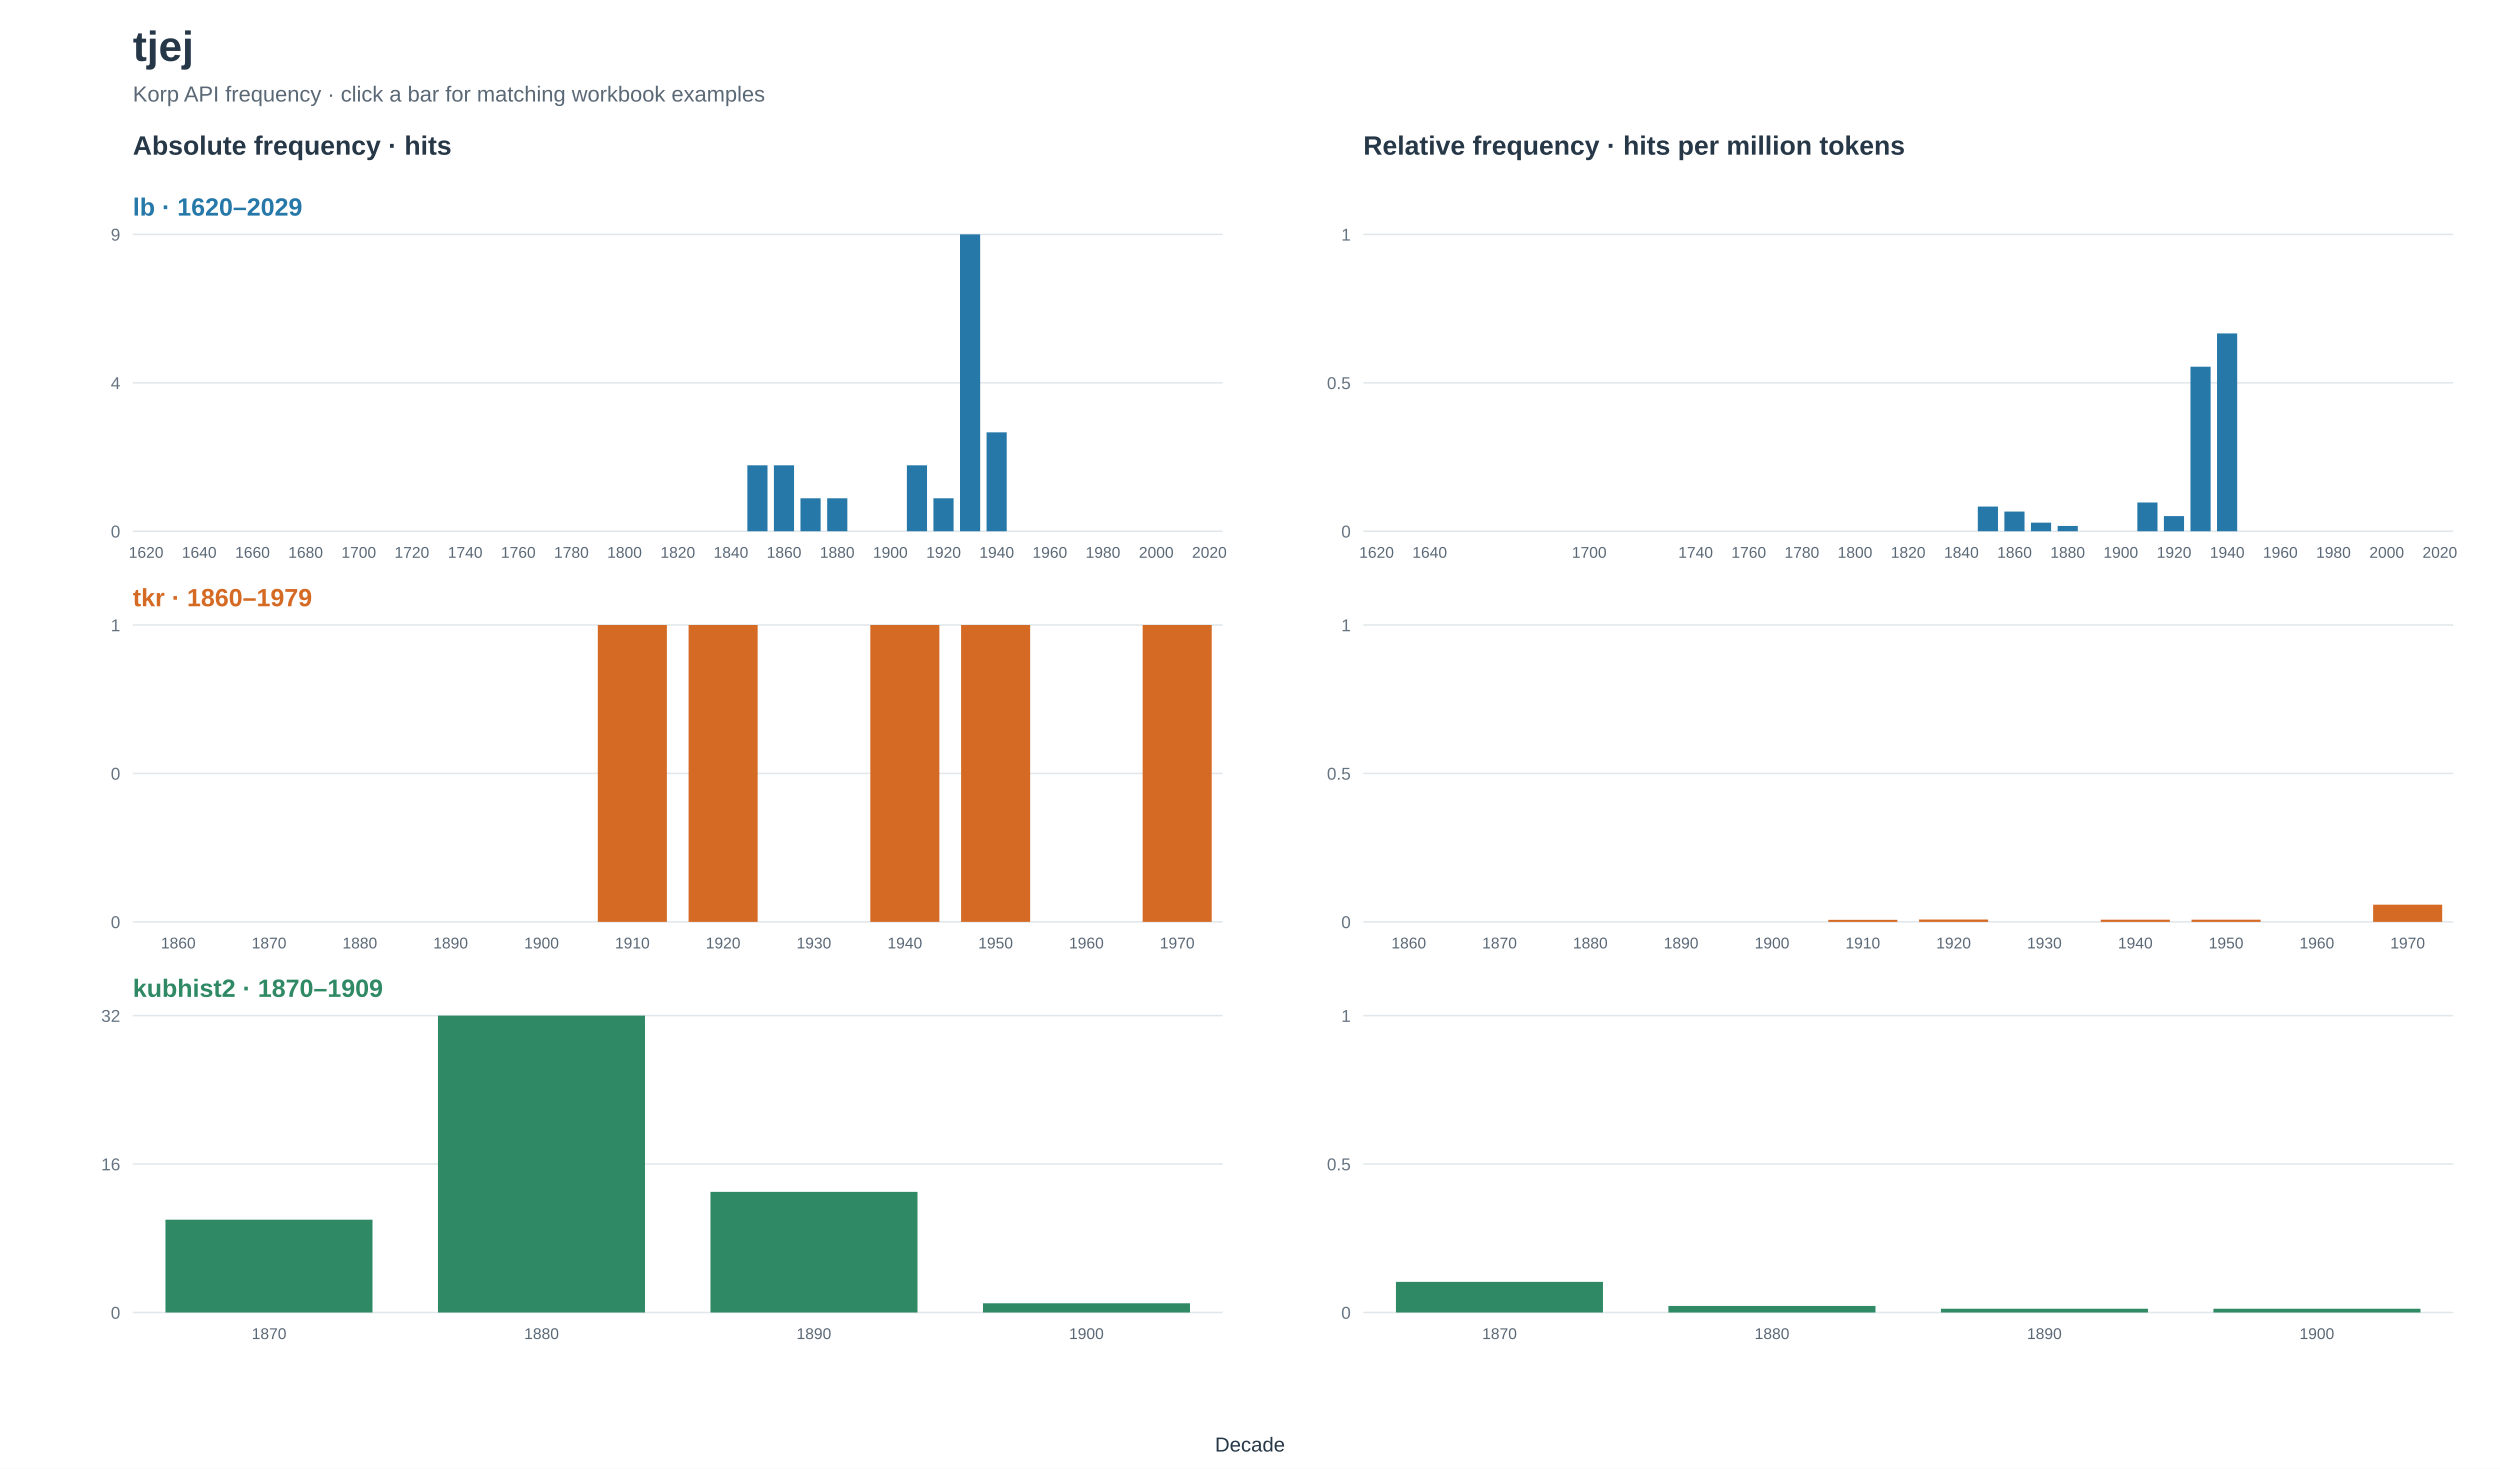
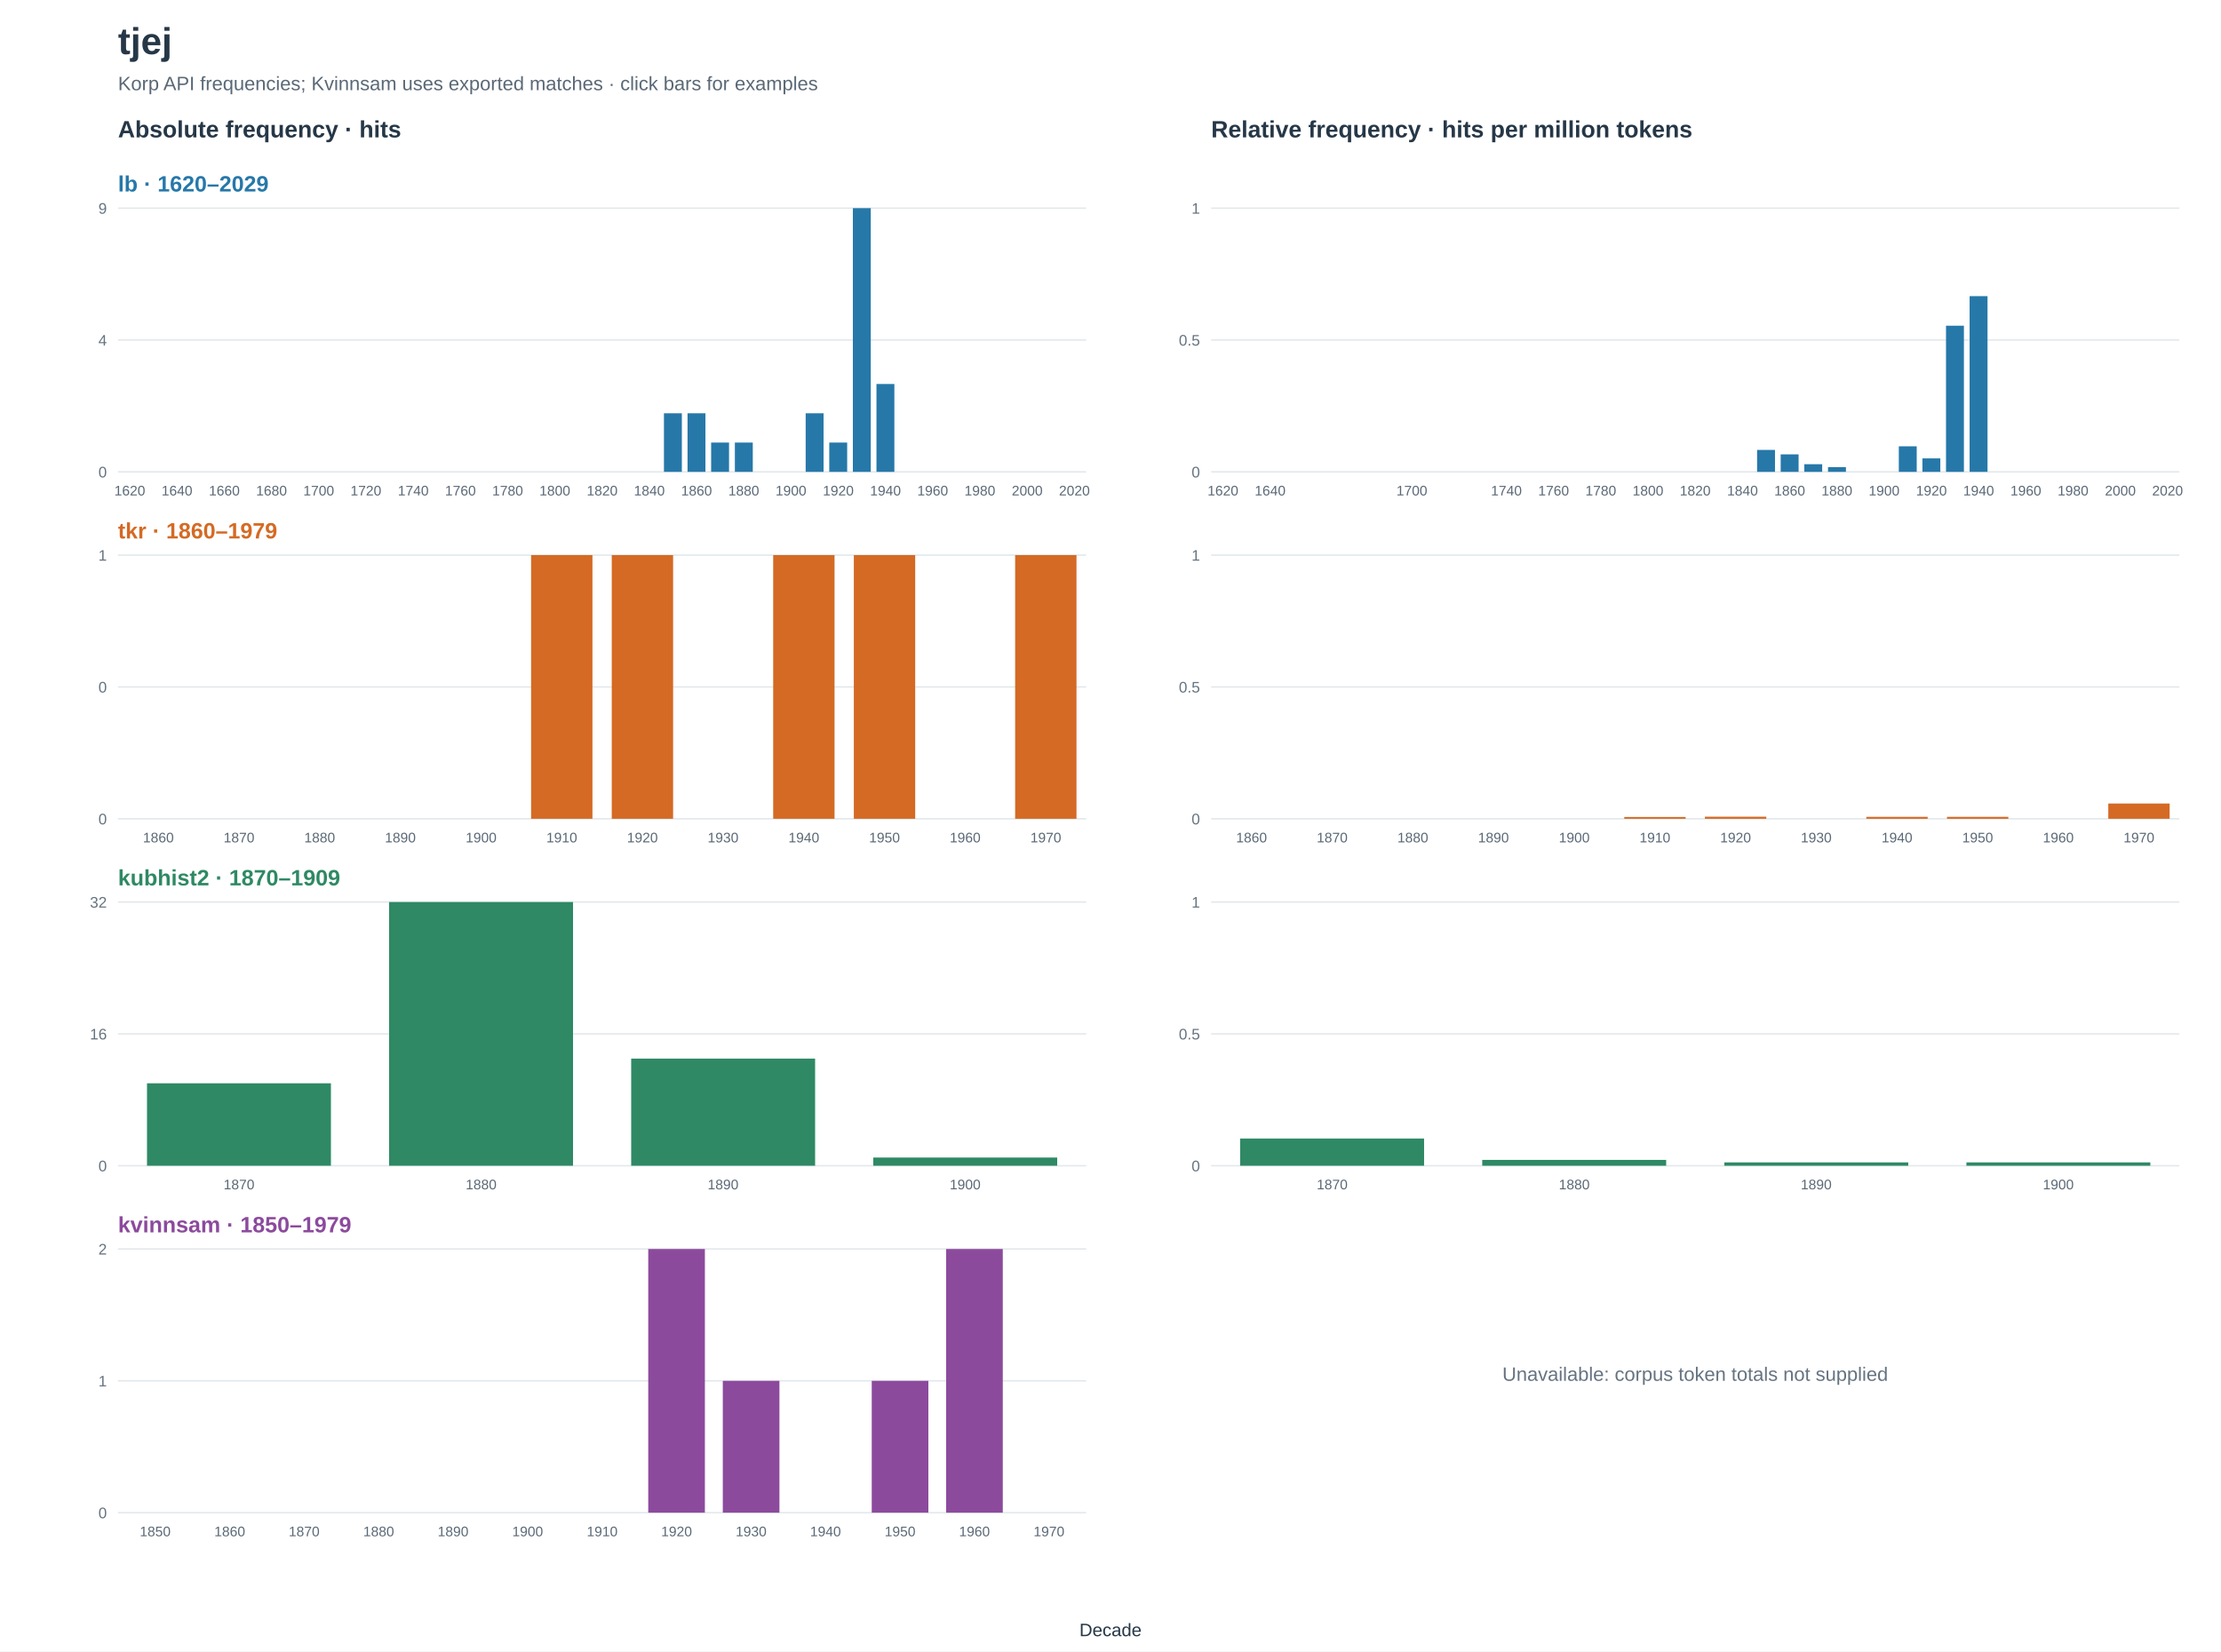
- <svg xmlns="http://www.w3.org/2000/svg" viewBox="0 0 1600 940" role="img" aria-label="tjej frequency by decade and resource">
+ <svg xmlns="http://www.w3.org/2000/svg" viewBox="0 0 1600 1190" role="img" aria-label="tjej frequency by decade and resource">
  <rect width="100%" height="100%" fill="white" />
  <style>text{font-family:Arial,Helvetica,sans-serif}</style>
  <text x="85.0" y="39.0" font-size="27" text-anchor="start" fill="#263747" font-weight="bold">tjej</text>
-   <text x="85.0" y="65.0" font-size="14" text-anchor="start" fill="#5a6876" font-weight="normal">Korp API frequency · click a bar for matching workbook examples</text>
+   <text x="85.0" y="65.0" font-size="14" text-anchor="start" fill="#5a6876" font-weight="normal">Korp API frequencies; Kvinnsam uses exported matches · click bars for examples</text>
  <text x="85.0" y="99.0" font-size="17" text-anchor="start" fill="#263747" font-weight="bold">Absolute frequency · hits</text>
  <text x="872.5" y="99.0" font-size="17" text-anchor="start" fill="#263747" font-weight="bold">Relative frequency · hits per million tokens</text>
  <text x="85.0" y="138.0" font-size="16" text-anchor="start" fill="#2678a9" font-weight="bold">lb · 1620–2029</text>
  <line x1="85.0" y1="340.0" x2="782.5" y2="340.0" stroke="#e1e7eb" />
  <text x="77.0" y="344.0" font-size="11" text-anchor="end" fill="#657381" font-weight="normal">0</text>
  <line x1="85.0" y1="245.0" x2="782.5" y2="245.0" stroke="#e1e7eb" />
  <text x="77.0" y="249.0" font-size="11" text-anchor="end" fill="#657381" font-weight="normal">4</text>
  <line x1="85.0" y1="150.0" x2="782.5" y2="150.0" stroke="#e1e7eb" />
  <text x="77.0" y="154.0" font-size="11" text-anchor="end" fill="#657381" font-weight="normal">9</text>
  <text x="93.5" y="357.0" font-size="10" text-anchor="middle" fill="#5a6876" font-weight="normal">1620</text>
  <text x="127.5" y="357.0" font-size="10" text-anchor="middle" fill="#5a6876" font-weight="normal">1640</text>
  <text x="161.6" y="357.0" font-size="10" text-anchor="middle" fill="#5a6876" font-weight="normal">1660</text>
  <text x="195.6" y="357.0" font-size="10" text-anchor="middle" fill="#5a6876" font-weight="normal">1680</text>
  <text x="229.6" y="357.0" font-size="10" text-anchor="middle" fill="#5a6876" font-weight="normal">1700</text>
  <text x="263.6" y="357.0" font-size="10" text-anchor="middle" fill="#5a6876" font-weight="normal">1720</text>
  <text x="297.7" y="357.0" font-size="10" text-anchor="middle" fill="#5a6876" font-weight="normal">1740</text>
  <text x="331.7" y="357.0" font-size="10" text-anchor="middle" fill="#5a6876" font-weight="normal">1760</text>
  <text x="365.7" y="357.0" font-size="10" text-anchor="middle" fill="#5a6876" font-weight="normal">1780</text>
  <text x="399.7" y="357.0" font-size="10" text-anchor="middle" fill="#5a6876" font-weight="normal">1800</text>
  <text x="433.8" y="357.0" font-size="10" text-anchor="middle" fill="#5a6876" font-weight="normal">1820</text>
  <text x="467.8" y="357.0" font-size="10" text-anchor="middle" fill="#5a6876" font-weight="normal">1840</text>
  <a href="../examples.html?word=tjej&amp;resource=lb&amp;decade=1850" target="_blank" rel="noopener noreferrer">
    <rect x="478.3" y="297.8" width="12.9" height="42.2" fill="#2678a9" style="cursor:pointer" />
  </a>
  <a href="../examples.html?word=tjej&amp;resource=lb&amp;decade=1860" target="_blank" rel="noopener noreferrer">
    <rect x="495.3" y="297.8" width="12.9" height="42.2" fill="#2678a9" style="cursor:pointer" />
  </a>
  <text x="501.8" y="357.0" font-size="10" text-anchor="middle" fill="#5a6876" font-weight="normal">1860</text>
  <a href="../examples.html?word=tjej&amp;resource=lb&amp;decade=1870" target="_blank" rel="noopener noreferrer">
    <rect x="512.3" y="318.9" width="12.9" height="21.1" fill="#2678a9" style="cursor:pointer" />
  </a>
  <a href="../examples.html?word=tjej&amp;resource=lb&amp;decade=1880" target="_blank" rel="noopener noreferrer">
    <rect x="529.4" y="318.9" width="12.9" height="21.1" fill="#2678a9" style="cursor:pointer" />
  </a>
  <text x="535.8" y="357.0" font-size="10" text-anchor="middle" fill="#5a6876" font-weight="normal">1880</text>
  <text x="569.8" y="357.0" font-size="10" text-anchor="middle" fill="#5a6876" font-weight="normal">1900</text>
  <a href="../examples.html?word=tjej&amp;resource=lb&amp;decade=1910" target="_blank" rel="noopener noreferrer">
    <rect x="580.4" y="297.8" width="12.9" height="42.2" fill="#2678a9" style="cursor:pointer" />
  </a>
  <a href="../examples.html?word=tjej&amp;resource=lb&amp;decade=1920" target="_blank" rel="noopener noreferrer">
    <rect x="597.4" y="318.9" width="12.9" height="21.1" fill="#2678a9" style="cursor:pointer" />
  </a>
  <text x="603.9" y="357.0" font-size="10" text-anchor="middle" fill="#5a6876" font-weight="normal">1920</text>
  <a href="../examples.html?word=tjej&amp;resource=lb&amp;decade=1930" target="_blank" rel="noopener noreferrer">
    <rect x="614.4" y="150.0" width="12.9" height="190.0" fill="#2678a9" style="cursor:pointer" />
  </a>
  <a href="../examples.html?word=tjej&amp;resource=lb&amp;decade=1940" target="_blank" rel="noopener noreferrer">
    <rect x="631.4" y="276.7" width="12.9" height="63.3" fill="#2678a9" style="cursor:pointer" />
  </a>
  <text x="637.9" y="357.0" font-size="10" text-anchor="middle" fill="#5a6876" font-weight="normal">1940</text>
  <text x="671.9" y="357.0" font-size="10" text-anchor="middle" fill="#5a6876" font-weight="normal">1960</text>
  <text x="705.9" y="357.0" font-size="10" text-anchor="middle" fill="#5a6876" font-weight="normal">1980</text>
  <text x="740.0" y="357.0" font-size="10" text-anchor="middle" fill="#5a6876" font-weight="normal">2000</text>
  <text x="774.0" y="357.0" font-size="10" text-anchor="middle" fill="#5a6876" font-weight="normal">2020</text>
  <line x1="872.5" y1="340.0" x2="1570.0" y2="340.0" stroke="#e1e7eb" />
  <text x="864.5" y="344.0" font-size="11" text-anchor="end" fill="#657381" font-weight="normal">0</text>
  <line x1="872.5" y1="245.0" x2="1570.0" y2="245.0" stroke="#e1e7eb" />
  <text x="864.5" y="249.0" font-size="11" text-anchor="end" fill="#657381" font-weight="normal">0.5</text>
  <line x1="872.5" y1="150.0" x2="1570.0" y2="150.0" stroke="#e1e7eb" />
  <text x="864.5" y="154.0" font-size="11" text-anchor="end" fill="#657381" font-weight="normal">1</text>
  <text x="881.0" y="357.0" font-size="10" text-anchor="middle" fill="#5a6876" font-weight="normal">1620</text>
  <text x="915.0" y="357.0" font-size="10" text-anchor="middle" fill="#5a6876" font-weight="normal">1640</text>
  <text x="1017.1" y="357.0" font-size="10" text-anchor="middle" fill="#5a6876" font-weight="normal">1700</text>
  <text x="1085.2" y="357.0" font-size="10" text-anchor="middle" fill="#5a6876" font-weight="normal">1740</text>
  <text x="1119.2" y="357.0" font-size="10" text-anchor="middle" fill="#5a6876" font-weight="normal">1760</text>
  <text x="1153.2" y="357.0" font-size="10" text-anchor="middle" fill="#5a6876" font-weight="normal">1780</text>
  <text x="1187.2" y="357.0" font-size="10" text-anchor="middle" fill="#5a6876" font-weight="normal">1800</text>
  <text x="1221.2" y="357.0" font-size="10" text-anchor="middle" fill="#5a6876" font-weight="normal">1820</text>
  <text x="1255.3" y="357.0" font-size="10" text-anchor="middle" fill="#5a6876" font-weight="normal">1840</text>
  <a href="../examples.html?word=tjej&amp;resource=lb&amp;decade=1850" target="_blank" rel="noopener noreferrer">
    <rect x="1265.8" y="324.2" width="12.9" height="15.8" fill="#2678a9" style="cursor:pointer" />
  </a>
  <a href="../examples.html?word=tjej&amp;resource=lb&amp;decade=1860" target="_blank" rel="noopener noreferrer">
    <rect x="1282.8" y="327.4" width="12.9" height="12.6" fill="#2678a9" style="cursor:pointer" />
  </a>
  <text x="1289.3" y="357.0" font-size="10" text-anchor="middle" fill="#5a6876" font-weight="normal">1860</text>
  <a href="../examples.html?word=tjej&amp;resource=lb&amp;decade=1870" target="_blank" rel="noopener noreferrer">
    <rect x="1299.8" y="334.5" width="12.9" height="5.5" fill="#2678a9" style="cursor:pointer" />
  </a>
  <a href="../examples.html?word=tjej&amp;resource=lb&amp;decade=1880" target="_blank" rel="noopener noreferrer">
    <rect x="1316.9" y="336.6" width="12.9" height="3.4" fill="#2678a9" style="cursor:pointer" />
  </a>
  <text x="1323.3" y="357.0" font-size="10" text-anchor="middle" fill="#5a6876" font-weight="normal">1880</text>
  <text x="1357.3" y="357.0" font-size="10" text-anchor="middle" fill="#5a6876" font-weight="normal">1900</text>
  <a href="../examples.html?word=tjej&amp;resource=lb&amp;decade=1910" target="_blank" rel="noopener noreferrer">
    <rect x="1367.9" y="321.6" width="12.9" height="18.4" fill="#2678a9" style="cursor:pointer" />
  </a>
  <a href="../examples.html?word=tjej&amp;resource=lb&amp;decade=1920" target="_blank" rel="noopener noreferrer">
    <rect x="1384.9" y="330.3" width="12.9" height="9.7" fill="#2678a9" style="cursor:pointer" />
  </a>
  <text x="1391.4" y="357.0" font-size="10" text-anchor="middle" fill="#5a6876" font-weight="normal">1920</text>
  <a href="../examples.html?word=tjej&amp;resource=lb&amp;decade=1930" target="_blank" rel="noopener noreferrer">
    <rect x="1401.9" y="234.7" width="12.9" height="105.3" fill="#2678a9" style="cursor:pointer" />
  </a>
  <a href="../examples.html?word=tjej&amp;resource=lb&amp;decade=1940" target="_blank" rel="noopener noreferrer">
    <rect x="1418.9" y="213.4" width="12.9" height="126.6" fill="#2678a9" style="cursor:pointer" />
  </a>
  <text x="1425.4" y="357.0" font-size="10" text-anchor="middle" fill="#5a6876" font-weight="normal">1940</text>
  <text x="1459.4" y="357.0" font-size="10" text-anchor="middle" fill="#5a6876" font-weight="normal">1960</text>
  <text x="1493.4" y="357.0" font-size="10" text-anchor="middle" fill="#5a6876" font-weight="normal">1980</text>
  <text x="1527.5" y="357.0" font-size="10" text-anchor="middle" fill="#5a6876" font-weight="normal">2000</text>
  <text x="1561.5" y="357.0" font-size="10" text-anchor="middle" fill="#5a6876" font-weight="normal">2020</text>
  <text x="85.0" y="388.0" font-size="16" text-anchor="start" fill="#d46a24" font-weight="bold">tkr · 1860–1979</text>
  <line x1="85.0" y1="590.0" x2="782.5" y2="590.0" stroke="#e1e7eb" />
  <text x="77.0" y="594.0" font-size="11" text-anchor="end" fill="#657381" font-weight="normal">0</text>
  <line x1="85.0" y1="495.0" x2="782.5" y2="495.0" stroke="#e1e7eb" />
  <text x="77.0" y="499.0" font-size="11" text-anchor="end" fill="#657381" font-weight="normal">0</text>
  <line x1="85.0" y1="400.0" x2="782.5" y2="400.0" stroke="#e1e7eb" />
  <text x="77.0" y="404.0" font-size="11" text-anchor="end" fill="#657381" font-weight="normal">1</text>
  <text x="114.1" y="607.0" font-size="10" text-anchor="middle" fill="#5a6876" font-weight="normal">1860</text>
  <text x="172.2" y="607.0" font-size="10" text-anchor="middle" fill="#5a6876" font-weight="normal">1870</text>
  <text x="230.3" y="607.0" font-size="10" text-anchor="middle" fill="#5a6876" font-weight="normal">1880</text>
  <text x="288.4" y="607.0" font-size="10" text-anchor="middle" fill="#5a6876" font-weight="normal">1890</text>
  <text x="346.6" y="607.0" font-size="10" text-anchor="middle" fill="#5a6876" font-weight="normal">1900</text>
  <a href="../examples.html?word=tjej&amp;resource=tkr&amp;decade=1910" target="_blank" rel="noopener noreferrer">
    <rect x="382.6" y="400.0" width="44.2" height="190.0" fill="#d46a24" style="cursor:pointer" />
  </a>
  <text x="404.7" y="607.0" font-size="10" text-anchor="middle" fill="#5a6876" font-weight="normal">1910</text>
  <a href="../examples.html?word=tjej&amp;resource=tkr&amp;decade=1920" target="_blank" rel="noopener noreferrer">
    <rect x="440.7" y="400.0" width="44.2" height="190.0" fill="#d46a24" style="cursor:pointer" />
  </a>
  <text x="462.8" y="607.0" font-size="10" text-anchor="middle" fill="#5a6876" font-weight="normal">1920</text>
  <text x="520.9" y="607.0" font-size="10" text-anchor="middle" fill="#5a6876" font-weight="normal">1930</text>
  <a href="../examples.html?word=tjej&amp;resource=tkr&amp;decade=1940" target="_blank" rel="noopener noreferrer">
    <rect x="557.0" y="400.0" width="44.2" height="190.0" fill="#d46a24" style="cursor:pointer" />
  </a>
  <text x="579.1" y="607.0" font-size="10" text-anchor="middle" fill="#5a6876" font-weight="normal">1940</text>
  <a href="../examples.html?word=tjej&amp;resource=tkr&amp;decade=1950" target="_blank" rel="noopener noreferrer">
    <rect x="615.1" y="400.0" width="44.2" height="190.0" fill="#d46a24" style="cursor:pointer" />
  </a>
  <text x="637.2" y="607.0" font-size="10" text-anchor="middle" fill="#5a6876" font-weight="normal">1950</text>
  <text x="695.3" y="607.0" font-size="10" text-anchor="middle" fill="#5a6876" font-weight="normal">1960</text>
  <a href="../examples.html?word=tjej&amp;resource=tkr&amp;decade=1970" target="_blank" rel="noopener noreferrer">
    <rect x="731.3" y="400.0" width="44.2" height="190.0" fill="#d46a24" style="cursor:pointer" />
  </a>
  <text x="753.4" y="607.0" font-size="10" text-anchor="middle" fill="#5a6876" font-weight="normal">1970</text>
  <line x1="872.5" y1="590.0" x2="1570.0" y2="590.0" stroke="#e1e7eb" />
  <text x="864.5" y="594.0" font-size="11" text-anchor="end" fill="#657381" font-weight="normal">0</text>
  <line x1="872.5" y1="495.0" x2="1570.0" y2="495.0" stroke="#e1e7eb" />
  <text x="864.5" y="499.0" font-size="11" text-anchor="end" fill="#657381" font-weight="normal">0.5</text>
  <line x1="872.5" y1="400.0" x2="1570.0" y2="400.0" stroke="#e1e7eb" />
  <text x="864.5" y="404.0" font-size="11" text-anchor="end" fill="#657381" font-weight="normal">1</text>
  <text x="901.6" y="607.0" font-size="10" text-anchor="middle" fill="#5a6876" font-weight="normal">1860</text>
  <text x="959.7" y="607.0" font-size="10" text-anchor="middle" fill="#5a6876" font-weight="normal">1870</text>
  <text x="1017.8" y="607.0" font-size="10" text-anchor="middle" fill="#5a6876" font-weight="normal">1880</text>
  <text x="1075.9" y="607.0" font-size="10" text-anchor="middle" fill="#5a6876" font-weight="normal">1890</text>
  <text x="1134.1" y="607.0" font-size="10" text-anchor="middle" fill="#5a6876" font-weight="normal">1900</text>
  <a href="../examples.html?word=tjej&amp;resource=tkr&amp;decade=1910" target="_blank" rel="noopener noreferrer">
    <rect x="1170.1" y="588.7" width="44.2" height="1.3" fill="#d46a24" style="cursor:pointer" />
  </a>
  <text x="1192.2" y="607.0" font-size="10" text-anchor="middle" fill="#5a6876" font-weight="normal">1910</text>
  <a href="../examples.html?word=tjej&amp;resource=tkr&amp;decade=1920" target="_blank" rel="noopener noreferrer">
    <rect x="1228.2" y="588.5" width="44.2" height="1.5" fill="#d46a24" style="cursor:pointer" />
  </a>
  <text x="1250.3" y="607.0" font-size="10" text-anchor="middle" fill="#5a6876" font-weight="normal">1920</text>
  <text x="1308.4" y="607.0" font-size="10" text-anchor="middle" fill="#5a6876" font-weight="normal">1930</text>
  <a href="../examples.html?word=tjej&amp;resource=tkr&amp;decade=1940" target="_blank" rel="noopener noreferrer">
    <rect x="1344.5" y="588.6" width="44.2" height="1.4" fill="#d46a24" style="cursor:pointer" />
  </a>
  <text x="1366.6" y="607.0" font-size="10" text-anchor="middle" fill="#5a6876" font-weight="normal">1940</text>
  <a href="../examples.html?word=tjej&amp;resource=tkr&amp;decade=1950" target="_blank" rel="noopener noreferrer">
    <rect x="1402.6" y="588.6" width="44.2" height="1.4" fill="#d46a24" style="cursor:pointer" />
  </a>
  <text x="1424.7" y="607.0" font-size="10" text-anchor="middle" fill="#5a6876" font-weight="normal">1950</text>
  <text x="1482.8" y="607.0" font-size="10" text-anchor="middle" fill="#5a6876" font-weight="normal">1960</text>
  <a href="../examples.html?word=tjej&amp;resource=tkr&amp;decade=1970" target="_blank" rel="noopener noreferrer">
    <rect x="1518.8" y="579.0" width="44.2" height="11.0" fill="#d46a24" style="cursor:pointer" />
  </a>
  <text x="1540.9" y="607.0" font-size="10" text-anchor="middle" fill="#5a6876" font-weight="normal">1970</text>
  <text x="85.0" y="638.0" font-size="16" text-anchor="start" fill="#2e8964" font-weight="bold">kubhist2 · 1870–1909</text>
  <line x1="85.0" y1="840.0" x2="782.5" y2="840.0" stroke="#e1e7eb" />
  <text x="77.0" y="844.0" font-size="11" text-anchor="end" fill="#657381" font-weight="normal">0</text>
  <line x1="85.0" y1="745.0" x2="782.5" y2="745.0" stroke="#e1e7eb" />
  <text x="77.0" y="749.0" font-size="11" text-anchor="end" fill="#657381" font-weight="normal">16</text>
  <line x1="85.0" y1="650.0" x2="782.5" y2="650.0" stroke="#e1e7eb" />
  <text x="77.0" y="654.0" font-size="11" text-anchor="end" fill="#657381" font-weight="normal">32</text>
  <a href="../examples.html?word=tjej&amp;resource=kubhist2&amp;decade=1870" target="_blank" rel="noopener noreferrer">
    <rect x="105.9" y="780.6" width="132.5" height="59.4" fill="#2e8964" style="cursor:pointer" />
  </a>
  <text x="172.2" y="857.0" font-size="10" text-anchor="middle" fill="#5a6876" font-weight="normal">1870</text>
  <a href="../examples.html?word=tjej&amp;resource=kubhist2&amp;decade=1880" target="_blank" rel="noopener noreferrer">
    <rect x="280.3" y="650.0" width="132.5" height="190.0" fill="#2e8964" style="cursor:pointer" />
  </a>
  <text x="346.6" y="857.0" font-size="10" text-anchor="middle" fill="#5a6876" font-weight="normal">1880</text>
  <a href="../examples.html?word=tjej&amp;resource=kubhist2&amp;decade=1890" target="_blank" rel="noopener noreferrer">
    <rect x="454.7" y="762.8" width="132.5" height="77.2" fill="#2e8964" style="cursor:pointer" />
  </a>
  <text x="520.9" y="857.0" font-size="10" text-anchor="middle" fill="#5a6876" font-weight="normal">1890</text>
  <a href="../examples.html?word=tjej&amp;resource=kubhist2&amp;decade=1900" target="_blank" rel="noopener noreferrer">
    <rect x="629.1" y="834.1" width="132.5" height="5.9" fill="#2e8964" style="cursor:pointer" />
  </a>
  <text x="695.3" y="857.0" font-size="10" text-anchor="middle" fill="#5a6876" font-weight="normal">1900</text>
  <line x1="872.5" y1="840.0" x2="1570.0" y2="840.0" stroke="#e1e7eb" />
  <text x="864.5" y="844.0" font-size="11" text-anchor="end" fill="#657381" font-weight="normal">0</text>
  <line x1="872.5" y1="745.0" x2="1570.0" y2="745.0" stroke="#e1e7eb" />
  <text x="864.5" y="749.0" font-size="11" text-anchor="end" fill="#657381" font-weight="normal">0.5</text>
  <line x1="872.5" y1="650.0" x2="1570.0" y2="650.0" stroke="#e1e7eb" />
  <text x="864.5" y="654.0" font-size="11" text-anchor="end" fill="#657381" font-weight="normal">1</text>
  <a href="../examples.html?word=tjej&amp;resource=kubhist2&amp;decade=1870" target="_blank" rel="noopener noreferrer">
    <rect x="893.4" y="820.4" width="132.5" height="19.6" fill="#2e8964" style="cursor:pointer" />
  </a>
  <text x="959.7" y="857.0" font-size="10" text-anchor="middle" fill="#5a6876" font-weight="normal">1870</text>
  <a href="../examples.html?word=tjej&amp;resource=kubhist2&amp;decade=1880" target="_blank" rel="noopener noreferrer">
    <rect x="1067.8" y="835.8" width="132.5" height="4.2" fill="#2e8964" style="cursor:pointer" />
  </a>
  <text x="1134.1" y="857.0" font-size="10" text-anchor="middle" fill="#5a6876" font-weight="normal">1880</text>
  <a href="../examples.html?word=tjej&amp;resource=kubhist2&amp;decade=1890" target="_blank" rel="noopener noreferrer">
    <rect x="1242.2" y="837.6" width="132.5" height="2.4" fill="#2e8964" style="cursor:pointer" />
  </a>
  <text x="1308.4" y="857.0" font-size="10" text-anchor="middle" fill="#5a6876" font-weight="normal">1890</text>
  <a href="../examples.html?word=tjej&amp;resource=kubhist2&amp;decade=1900" target="_blank" rel="noopener noreferrer">
    <rect x="1416.6" y="837.6" width="132.5" height="2.4" fill="#2e8964" style="cursor:pointer" />
  </a>
  <text x="1482.8" y="857.0" font-size="10" text-anchor="middle" fill="#5a6876" font-weight="normal">1900</text>
-   <text x="800.0" y="929.0" font-size="13" text-anchor="middle" fill="#263747" font-weight="normal">Decade</text>
+   <text x="85.0" y="888.0" font-size="16" text-anchor="start" fill="#8c4a9d" font-weight="bold">kvinnsam · 1850–1979</text>
+   <line x1="85.0" y1="1090.0" x2="782.5" y2="1090.0" stroke="#e1e7eb" />
+   <text x="77.0" y="1094.0" font-size="11" text-anchor="end" fill="#657381" font-weight="normal">0</text>
+   <line x1="85.0" y1="995.0" x2="782.5" y2="995.0" stroke="#e1e7eb" />
+   <text x="77.0" y="999.0" font-size="11" text-anchor="end" fill="#657381" font-weight="normal">1</text>
+   <line x1="85.0" y1="900.0" x2="782.5" y2="900.0" stroke="#e1e7eb" />
+   <text x="77.0" y="904.0" font-size="11" text-anchor="end" fill="#657381" font-weight="normal">2</text>
+   <text x="111.8" y="1107.0" font-size="10" text-anchor="middle" fill="#5a6876" font-weight="normal">1850</text>
+   <text x="165.5" y="1107.0" font-size="10" text-anchor="middle" fill="#5a6876" font-weight="normal">1860</text>
+   <text x="219.1" y="1107.0" font-size="10" text-anchor="middle" fill="#5a6876" font-weight="normal">1870</text>
+   <text x="272.8" y="1107.0" font-size="10" text-anchor="middle" fill="#5a6876" font-weight="normal">1880</text>
+   <text x="326.4" y="1107.0" font-size="10" text-anchor="middle" fill="#5a6876" font-weight="normal">1890</text>
+   <text x="380.1" y="1107.0" font-size="10" text-anchor="middle" fill="#5a6876" font-weight="normal">1900</text>
+   <text x="433.8" y="1107.0" font-size="10" text-anchor="middle" fill="#5a6876" font-weight="normal">1910</text>
+   <a href="../examples.html?word=tjej&amp;resource=kvinnsam&amp;decade=1920" target="_blank" rel="noopener noreferrer">
+     <rect x="467.0" y="900.0" width="40.8" height="190.0" fill="#8c4a9d" style="cursor:pointer" />
+   </a>
+   <text x="487.4" y="1107.0" font-size="10" text-anchor="middle" fill="#5a6876" font-weight="normal">1920</text>
+   <a href="../examples.html?word=tjej&amp;resource=kvinnsam&amp;decade=1930" target="_blank" rel="noopener noreferrer">
+     <rect x="520.7" y="995.0" width="40.8" height="95.0" fill="#8c4a9d" style="cursor:pointer" />
+   </a>
+   <text x="541.1" y="1107.0" font-size="10" text-anchor="middle" fill="#5a6876" font-weight="normal">1930</text>
+   <text x="594.7" y="1107.0" font-size="10" text-anchor="middle" fill="#5a6876" font-weight="normal">1940</text>
+   <a href="../examples.html?word=tjej&amp;resource=kvinnsam&amp;decade=1950" target="_blank" rel="noopener noreferrer">
+     <rect x="628.0" y="995.0" width="40.8" height="95.0" fill="#8c4a9d" style="cursor:pointer" />
+   </a>
+   <text x="648.4" y="1107.0" font-size="10" text-anchor="middle" fill="#5a6876" font-weight="normal">1950</text>
+   <a href="../examples.html?word=tjej&amp;resource=kvinnsam&amp;decade=1960" target="_blank" rel="noopener noreferrer">
+     <rect x="681.6" y="900.0" width="40.8" height="190.0" fill="#8c4a9d" style="cursor:pointer" />
+   </a>
+   <text x="702.0" y="1107.0" font-size="10" text-anchor="middle" fill="#5a6876" font-weight="normal">1960</text>
+   <text x="755.7" y="1107.0" font-size="10" text-anchor="middle" fill="#5a6876" font-weight="normal">1970</text>
+   <text x="1221.2" y="995.0" font-size="14" text-anchor="middle" fill="#657381" font-weight="normal">Unavailable: corpus token totals not supplied</text>
+   <text x="800.0" y="1179.0" font-size="13" text-anchor="middle" fill="#263747" font-weight="normal">Decade</text>
</svg>
